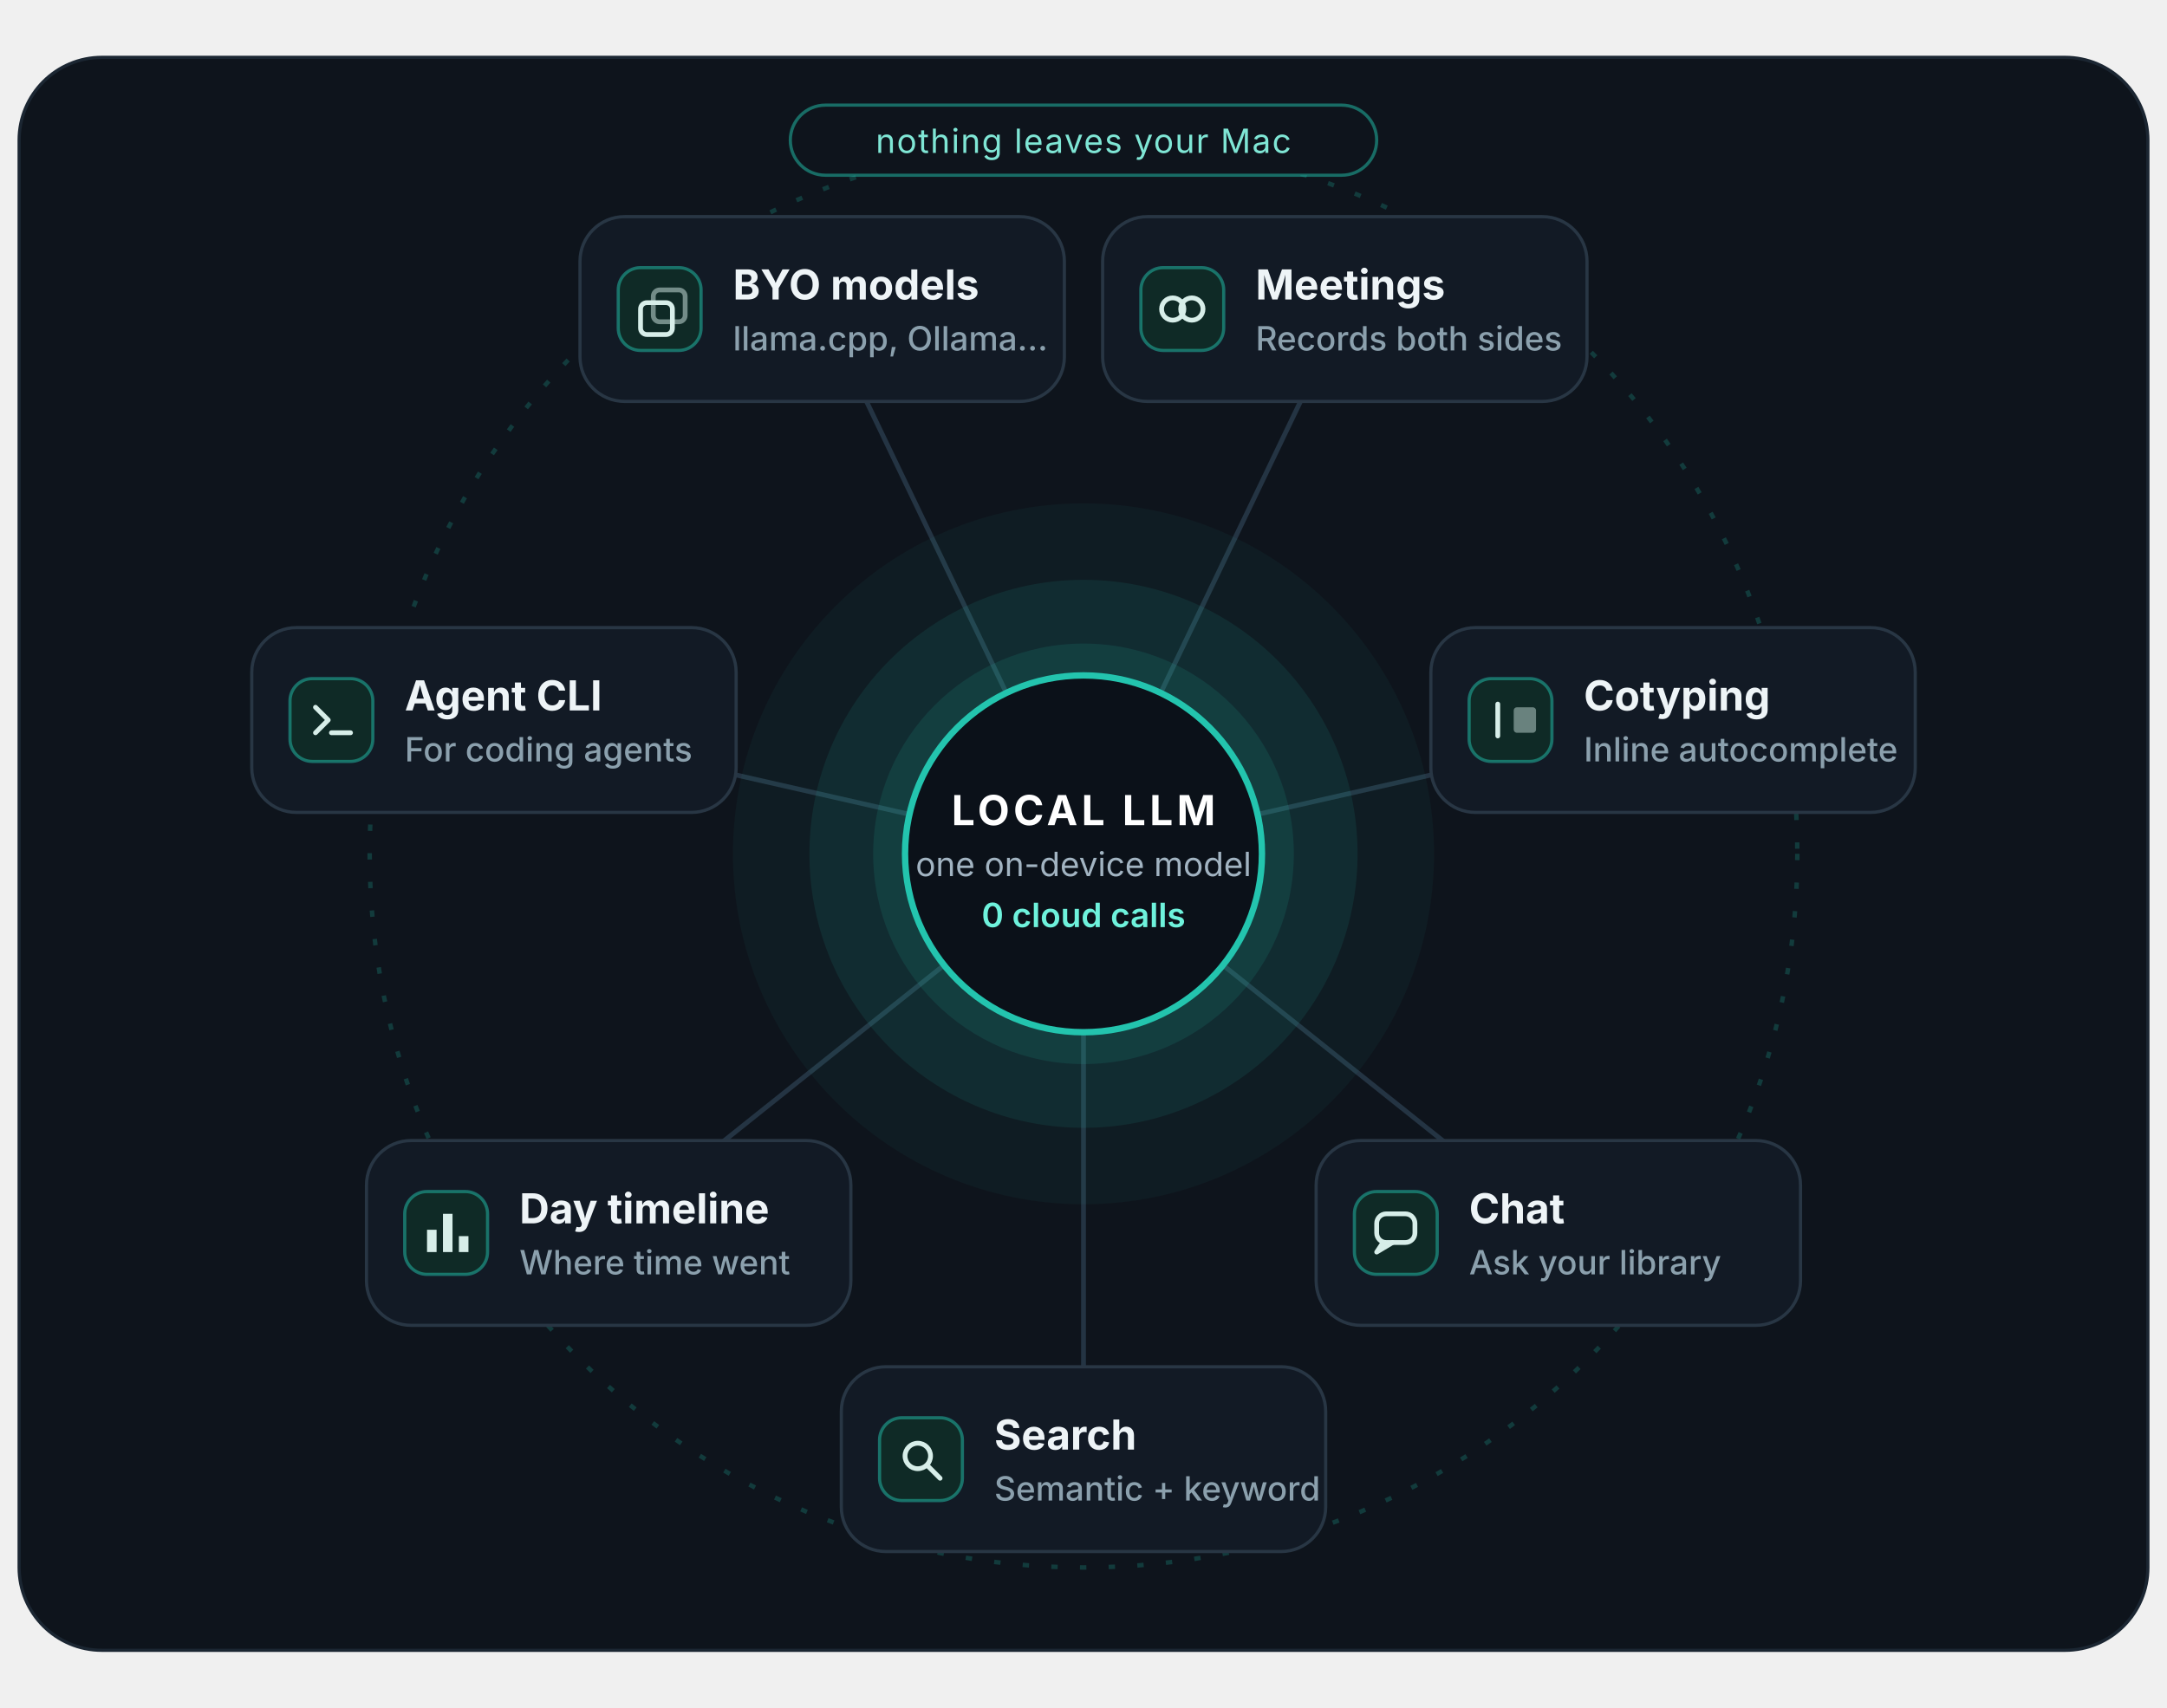
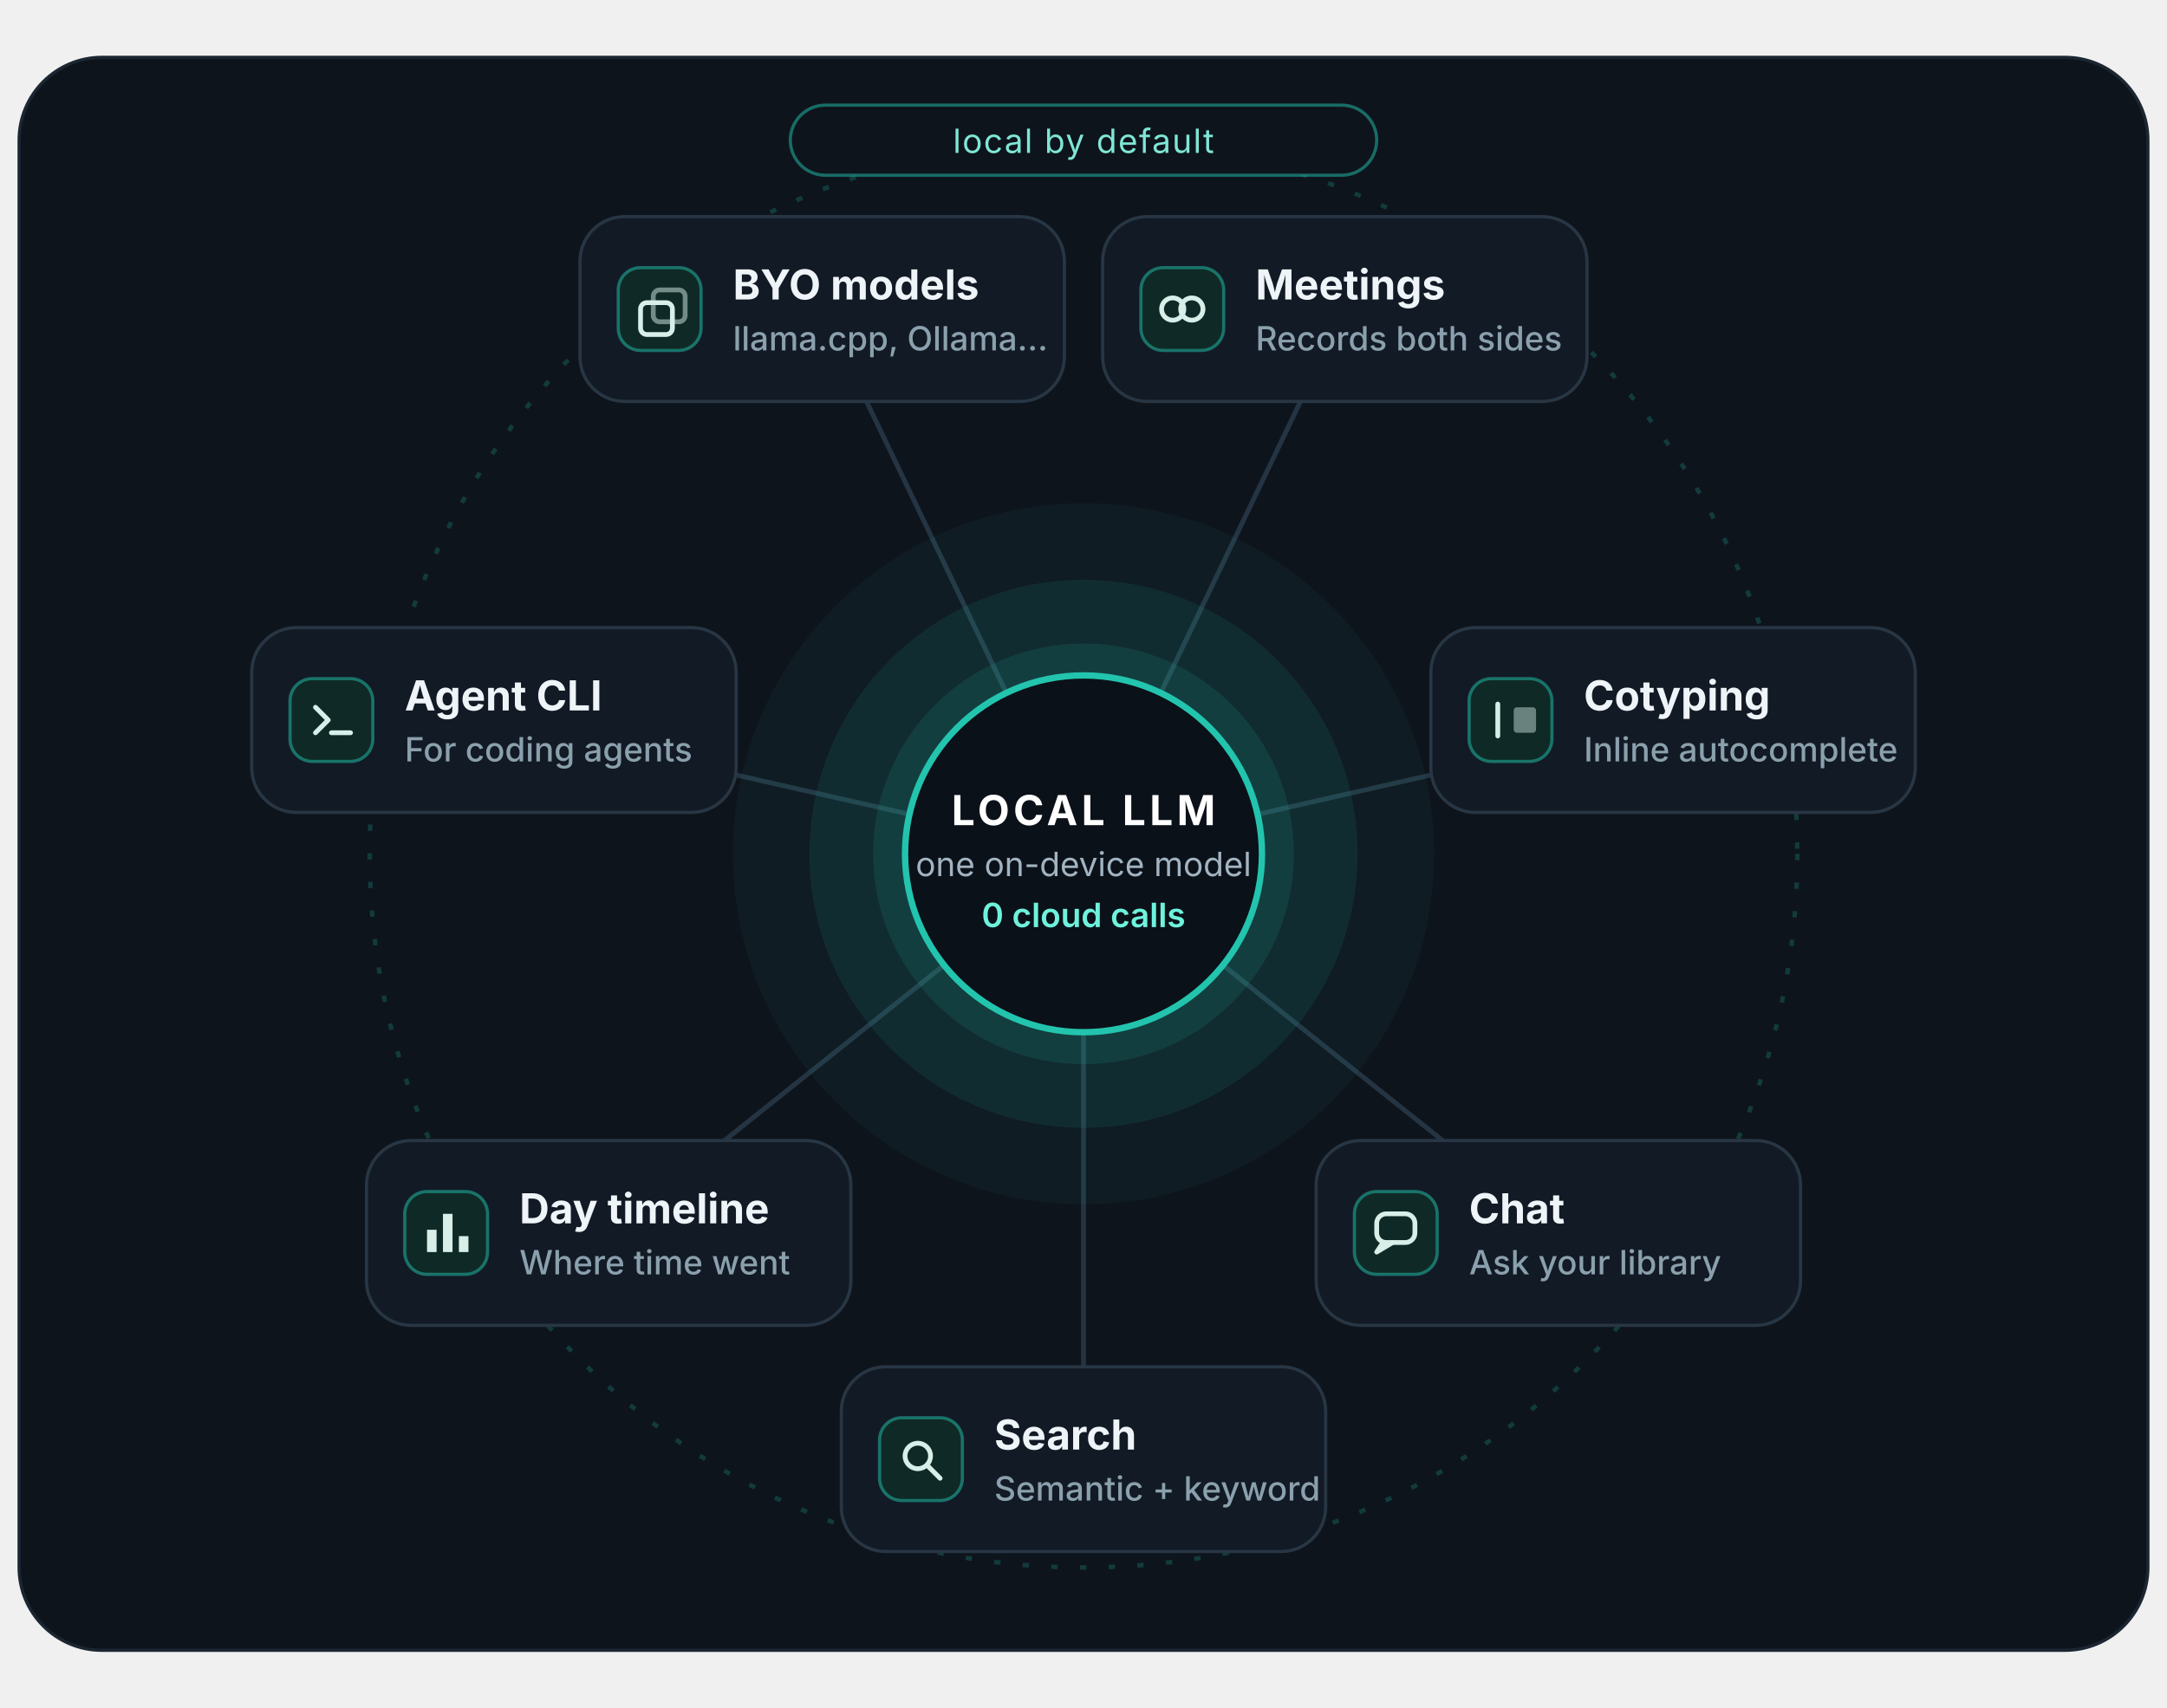
<svg xmlns="http://www.w3.org/2000/svg" viewBox="0 132 680 536" role="img" aria-labelledby="ttl dsc" font-family="-apple-system, BlinkMacSystemFont, 'SF Pro Display', 'Inter', system-ui, 'Segoe UI', Roboto, Helvetica, Arial, sans-serif">
  <style>
    .lab{font-size:13px;font-weight:650;fill:#EEF4F7;}
    .sub{font-size:10.5px;font-weight:450;fill:#8BA0AD;}
    .ico{fill:none;stroke:#D7EEE9;stroke-width:1.5;stroke-linecap:round;stroke-linejoin:round;}
    .icf{fill:#D7EEE9;}
    @media (prefers-reduced-motion: no-preference){
      .pulse{animation:pz 3.4s ease-in-out infinite;}
      .spin{animation:dz 28s linear infinite;}
    }
    @keyframes pz{0%,100%{opacity:.10}50%{opacity:.26}}
    @keyframes dz{to{stroke-dashoffset:-300}}
  </style>
  <rect x="6" y="150" width="668" height="500" rx="26" fill="#0E141C" stroke="#1B2632" />
  <g stroke="#243443" stroke-width="1.5">
    <line x1="340" y1="400" x2="422" y2="229" />
    <line x1="340" y1="400" x2="525" y2="358" />
    <line x1="340" y1="400" x2="489" y2="519" />
    <line x1="340" y1="400" x2="340" y2="590" />
    <line x1="340" y1="400" x2="191" y2="519" />
    <line x1="340" y1="400" x2="155" y2="358" />
    <line x1="340" y1="400" x2="258" y2="229" />
  </g>
  <circle class="spin" cx="340" cy="400" r="224" fill="none" stroke="#23C4AE" stroke-opacity="0.22" stroke-width="1.4" stroke-dasharray="2 7" />
  <circle cx="340" cy="400" r="110" fill="#23C4AE" opacity="0.05" />
  <circle class="pulse" cx="340" cy="400" r="86" fill="#23C4AE" opacity="0.10" />
  <circle cx="340" cy="400" r="66" fill="#23C4AE" opacity="0.12" />
  <circle cx="340" cy="400" r="56" fill="#0B1119" stroke="#23C4AE" stroke-width="2" />
  <text x="340" y="391" text-anchor="middle" font-size="13" font-weight="700" letter-spacing="1.2" fill="#FFFFFF">LOCAL LLM</text>
  <text x="340" y="407" text-anchor="middle" font-size="10.5" fill="#A2B4C2">one on-device model</text>
  <text x="340" y="423" text-anchor="middle" font-size="10.5" font-weight="600" fill="#6EF2DC">0 cloud calls</text>
  <g>
    <rect x="346" y="200" width="152" height="58" rx="14" fill="#121A25" stroke="#283644" />
    <rect x="358" y="216" width="26" height="26" rx="7" fill="#0F2A26" stroke="#23C4AE" stroke-opacity="0.5" />
    <circle class="ico" cx="368" cy="229" r="3.5" />
    <circle class="ico" cx="374" cy="229" r="3.5" />
    <text class="lab" x="394" y="226">Meetings</text>
    <text class="sub" x="394" y="242">Records both sides</text>
  </g>
  <g>
    <rect x="449" y="329" width="152" height="58" rx="14" fill="#121A25" stroke="#283644" />
    <rect x="461" y="345" width="26" height="26" rx="7" fill="#0F2A26" stroke="#23C4AE" stroke-opacity="0.5" />
    <line class="ico" x1="470" y1="353" x2="470" y2="363" />
    <rect class="icf" x="475" y="354" width="7" height="8" rx="1" opacity="0.45" />
    <text class="lab" x="497" y="355">Cotyping</text>
    <text class="sub" x="497" y="371">Inline autocomplete</text>
  </g>
  <g>
    <rect x="413" y="490" width="152" height="58" rx="14" fill="#121A25" stroke="#283644" />
    <rect x="425" y="506" width="26" height="26" rx="7" fill="#0F2A26" stroke="#23C4AE" stroke-opacity="0.5" />
    <rect class="ico" x="432" y="513" width="12" height="9" rx="3" />
    <path class="ico" d="M434 522 L432 525 L437 522" />
    <text class="lab" x="461" y="516">Chat</text>
    <text class="sub" x="461" y="532">Ask your library</text>
  </g>
  <g>
    <rect x="264" y="561" width="152" height="58" rx="14" fill="#121A25" stroke="#283644" />
    <rect x="276" y="577" width="26" height="26" rx="7" fill="#0F2A26" stroke="#23C4AE" stroke-opacity="0.5" />
    <circle class="ico" cx="288" cy="589" r="4" />
    <line class="ico" x1="291" y1="592" x2="295" y2="596" />
    <text class="lab" x="312" y="587">Search</text>
    <text class="sub" x="312" y="603">Semantic + keyword</text>
  </g>
  <g>
    <rect x="115" y="490" width="152" height="58" rx="14" fill="#121A25" stroke="#283644" />
    <rect x="127" y="506" width="26" height="26" rx="7" fill="#0F2A26" stroke="#23C4AE" stroke-opacity="0.5" />
    <rect class="icf" x="134" y="518" width="3" height="7" />
    <rect class="icf" x="139" y="513" width="3" height="12" />
    <rect class="icf" x="144" y="520" width="3" height="5" />
    <text class="lab" x="163" y="516">Day timeline</text>
    <text class="sub" x="163" y="532">Where time went</text>
  </g>
  <g>
    <rect x="79" y="329" width="152" height="58" rx="14" fill="#121A25" stroke="#283644" />
    <rect x="91" y="345" width="26" height="26" rx="7" fill="#0F2A26" stroke="#23C4AE" stroke-opacity="0.5" />
    <path class="ico" d="M99 354 L103 358 L99 362" />
    <line class="ico" x1="104" y1="362" x2="110" y2="362" />
    <text class="lab" x="127" y="355">Agent CLI</text>
    <text class="sub" x="127" y="371">For coding agents</text>
  </g>
  <g>
    <rect x="182" y="200" width="152" height="58" rx="14" fill="#121A25" stroke="#283644" />
    <rect x="194" y="216" width="26" height="26" rx="7" fill="#0F2A26" stroke="#23C4AE" stroke-opacity="0.5" />
    <rect class="ico" x="205" y="223" width="10" height="10" rx="2" opacity="0.5" />
    <rect class="ico" x="201" y="227" width="10" height="10" rx="2" />
    <text class="lab" x="230" y="226">BYO models</text>
    <text class="sub" x="230" y="242">llama.cpp, Ollama…</text>
  </g>
  <rect x="248" y="165" width="184" height="22" rx="11" fill="#0E141C" stroke="#23C4AE" stroke-opacity="0.5" />
-   <text x="340" y="180" text-anchor="middle" font-size="10.5" letter-spacing="0.4" fill="#7FE6D5">nothing leaves your Mac</text>
+   <text x="340" y="180" text-anchor="middle" font-size="10.5" letter-spacing="0.4" fill="#7FE6D5">local by default</text>
</svg>
